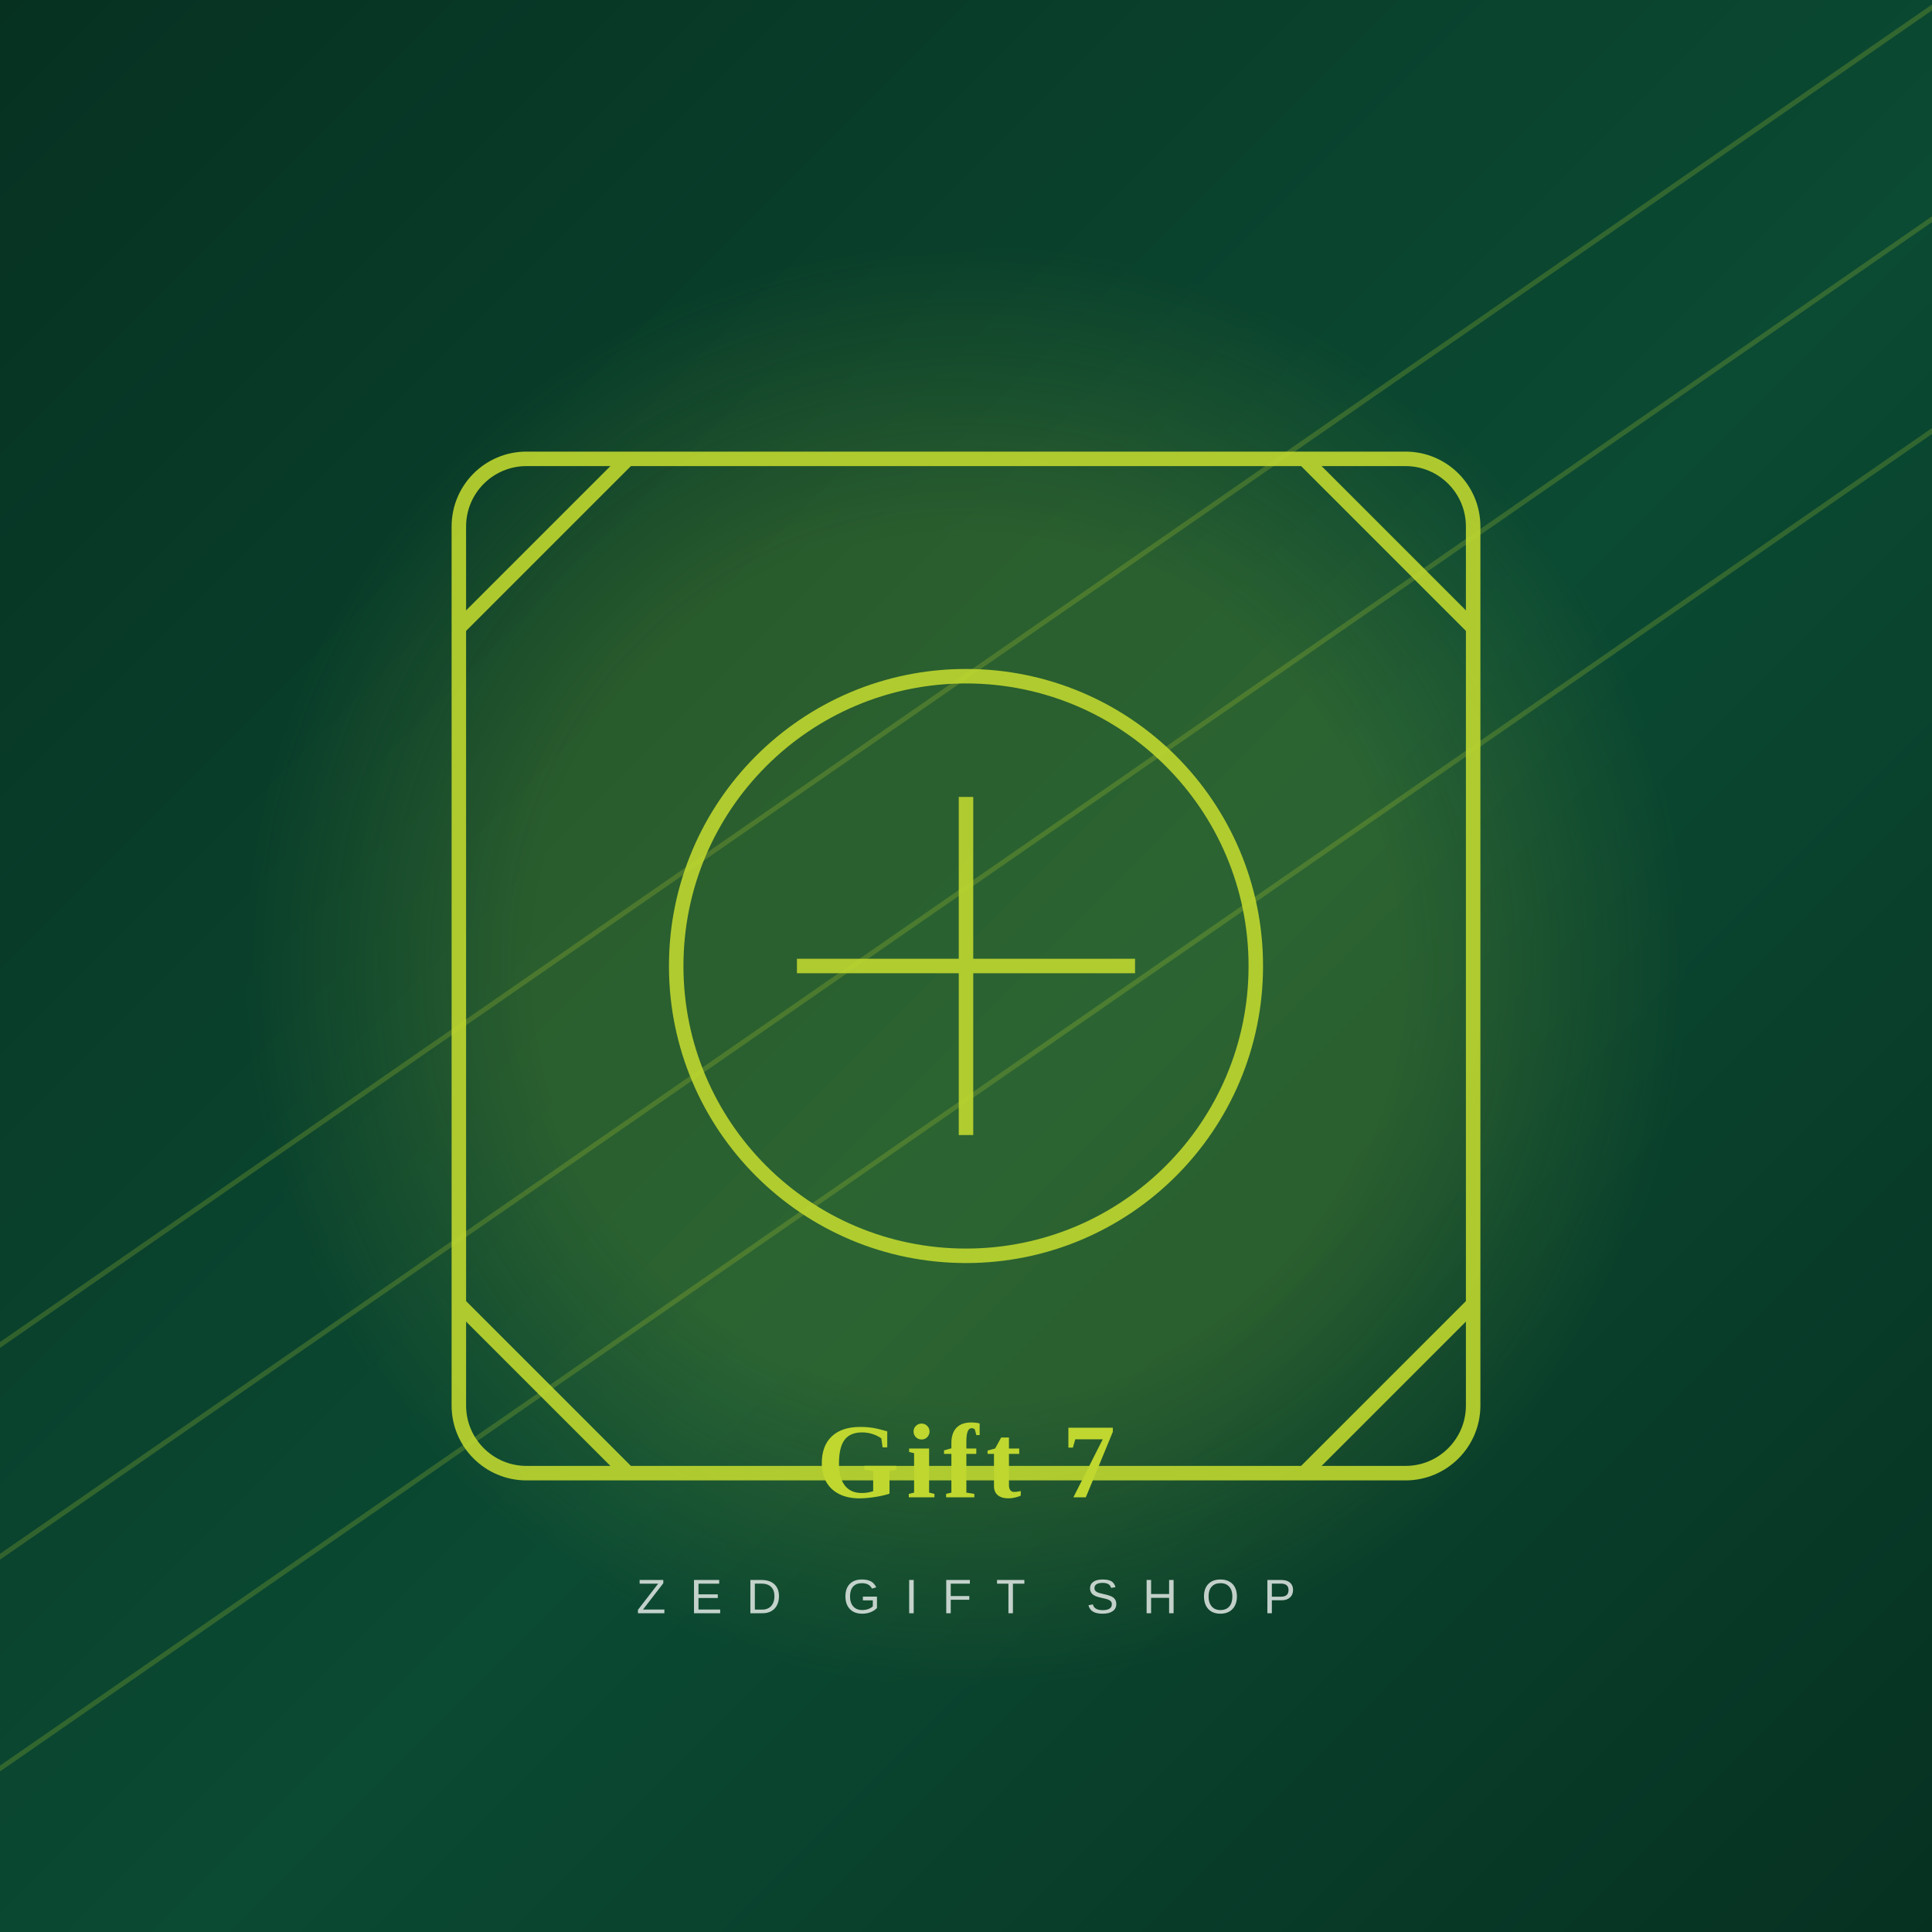
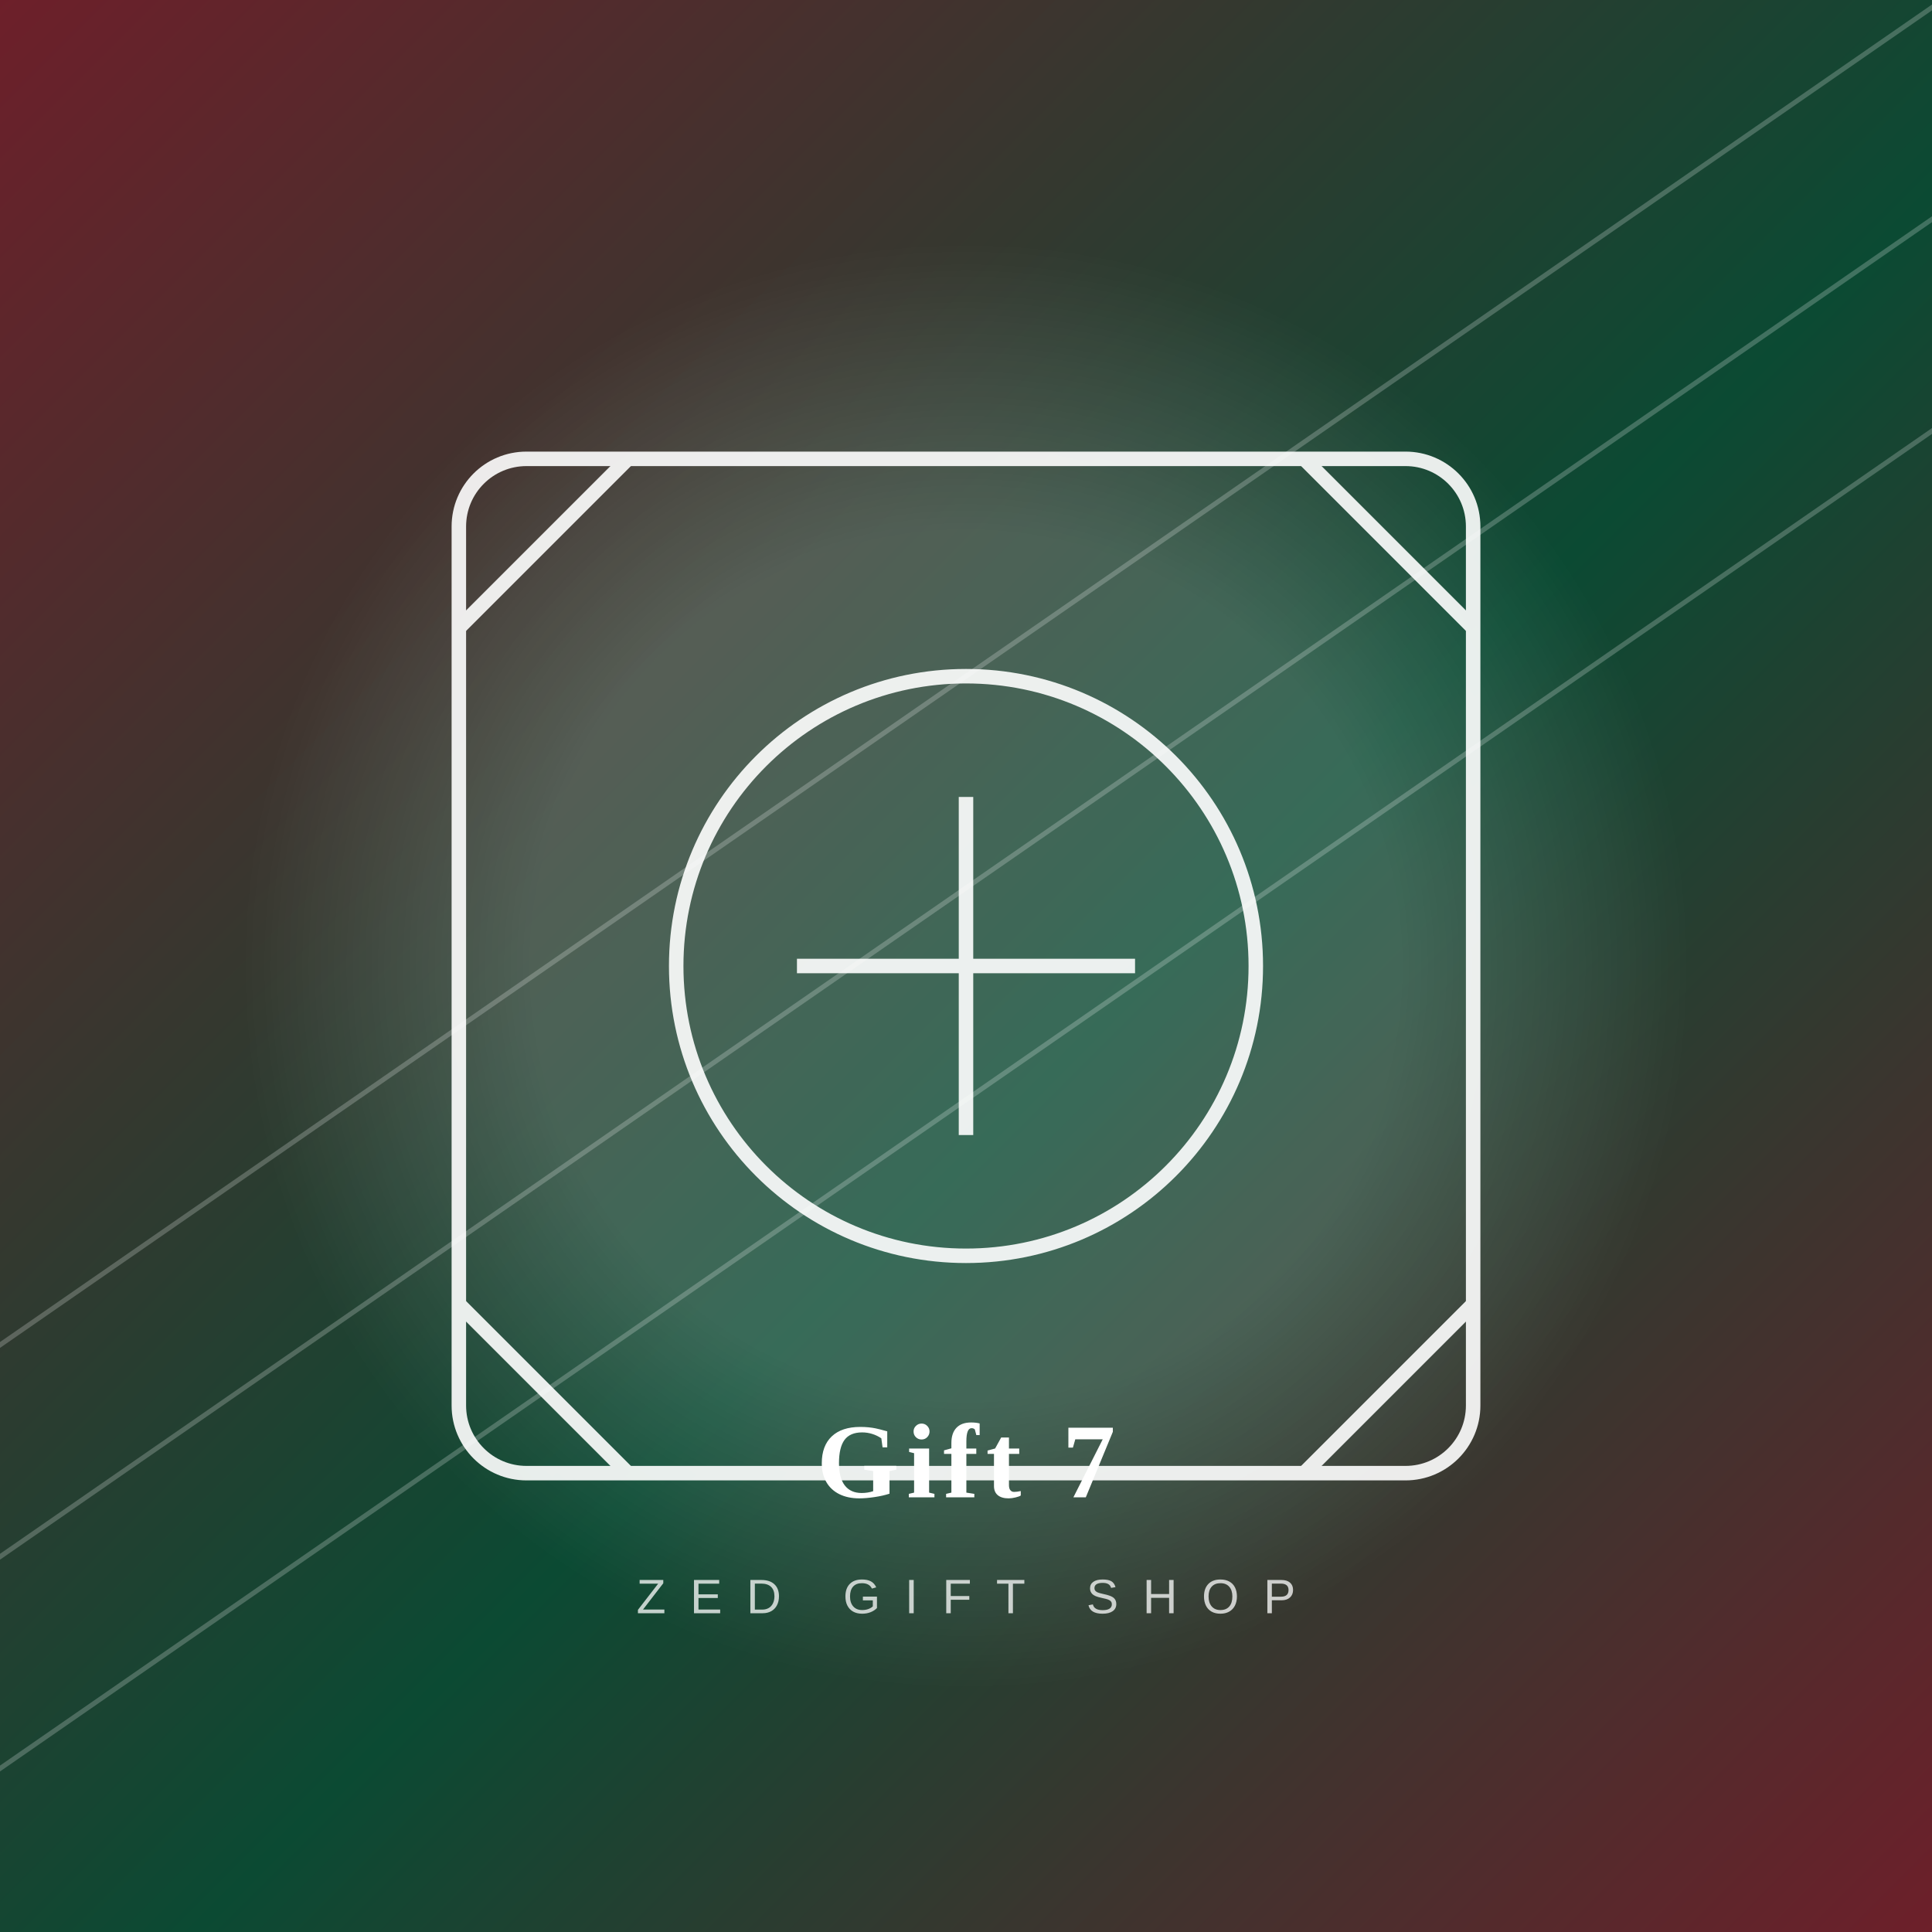
<svg xmlns="http://www.w3.org/2000/svg" width="800" height="800" viewBox="0 0 800 800">
  <defs>
    <linearGradient id="bg" x1="0" y1="0" x2="1" y2="1">
-       <stop offset="0" stop-color="#063121" />
+       <stop offset="0" stop-color="#6E1F2A" />
      <stop offset="0.55" stop-color="#0b4a33" />
-       <stop offset="1" stop-color="#063121" />
+       <stop offset="1" stop-color="#6E1F2A" />
    </linearGradient>
    <radialGradient id="glow" cx="0.5" cy="0.5" r="0.5">
-       <stop offset="0.6" stop-color="#BFD72F" stop-opacity="0.18" />
-       <stop offset="1" stop-color="#BFD72F" stop-opacity="0" />
+       <stop offset="0.6" stop-color="#FFFFFF" stop-opacity="0.18" />
+       <stop offset="1" stop-color="#FFFFFF" stop-opacity="0" />
    </radialGradient>
  </defs>
  <rect width="800" height="800" fill="url(#bg)" />
  <circle cx="400" cy="400" r="300" fill="url(#glow)" />
-   <g stroke="#BFD72F" stroke-opacity="0.22" stroke-width="2">
+   <g stroke="#FFFFFF" stroke-opacity="0.22" stroke-width="2">
    <path d="M-120 640 L920 -80" />
    <path d="M-80 700 L960 -20" />
    <path d="M-40 760 L1000 40" />
  </g>
-   <g fill="none" stroke="#BFD72F" stroke-width="6" opacity="0.9">
+   <g fill="none" stroke="#FFFFFF" stroke-width="6" opacity="0.9">
    <rect x="190" y="190" width="420" height="420" rx="28" />
    <path d="M260 190 L190 260 M540 190 L610 260 M260 610 L190 540 M540 610 L610 540" />
    <circle cx="400" cy="400" r="120" />
    <path d="M400 330 L400 470 M330 400 L470 400" />
  </g>
-   <text x="400" y="620" text-anchor="middle" font-family="Georgia, 'Times New Roman', serif" font-size="44" font-weight="bold" letter-spacing="3" fill="#BFD72F">Gift 7</text>
+   <text x="400" y="620" text-anchor="middle" font-family="Georgia, 'Times New Roman', serif" font-size="44" font-weight="bold" letter-spacing="3" fill="#FFFFFF">Gift 7</text>
  <text x="400" y="668" text-anchor="middle" font-family="Arial, sans-serif" font-size="20" letter-spacing="10" fill="#ffffff" fill-opacity="0.75">ZED GIFT SHOP</text>
</svg>
